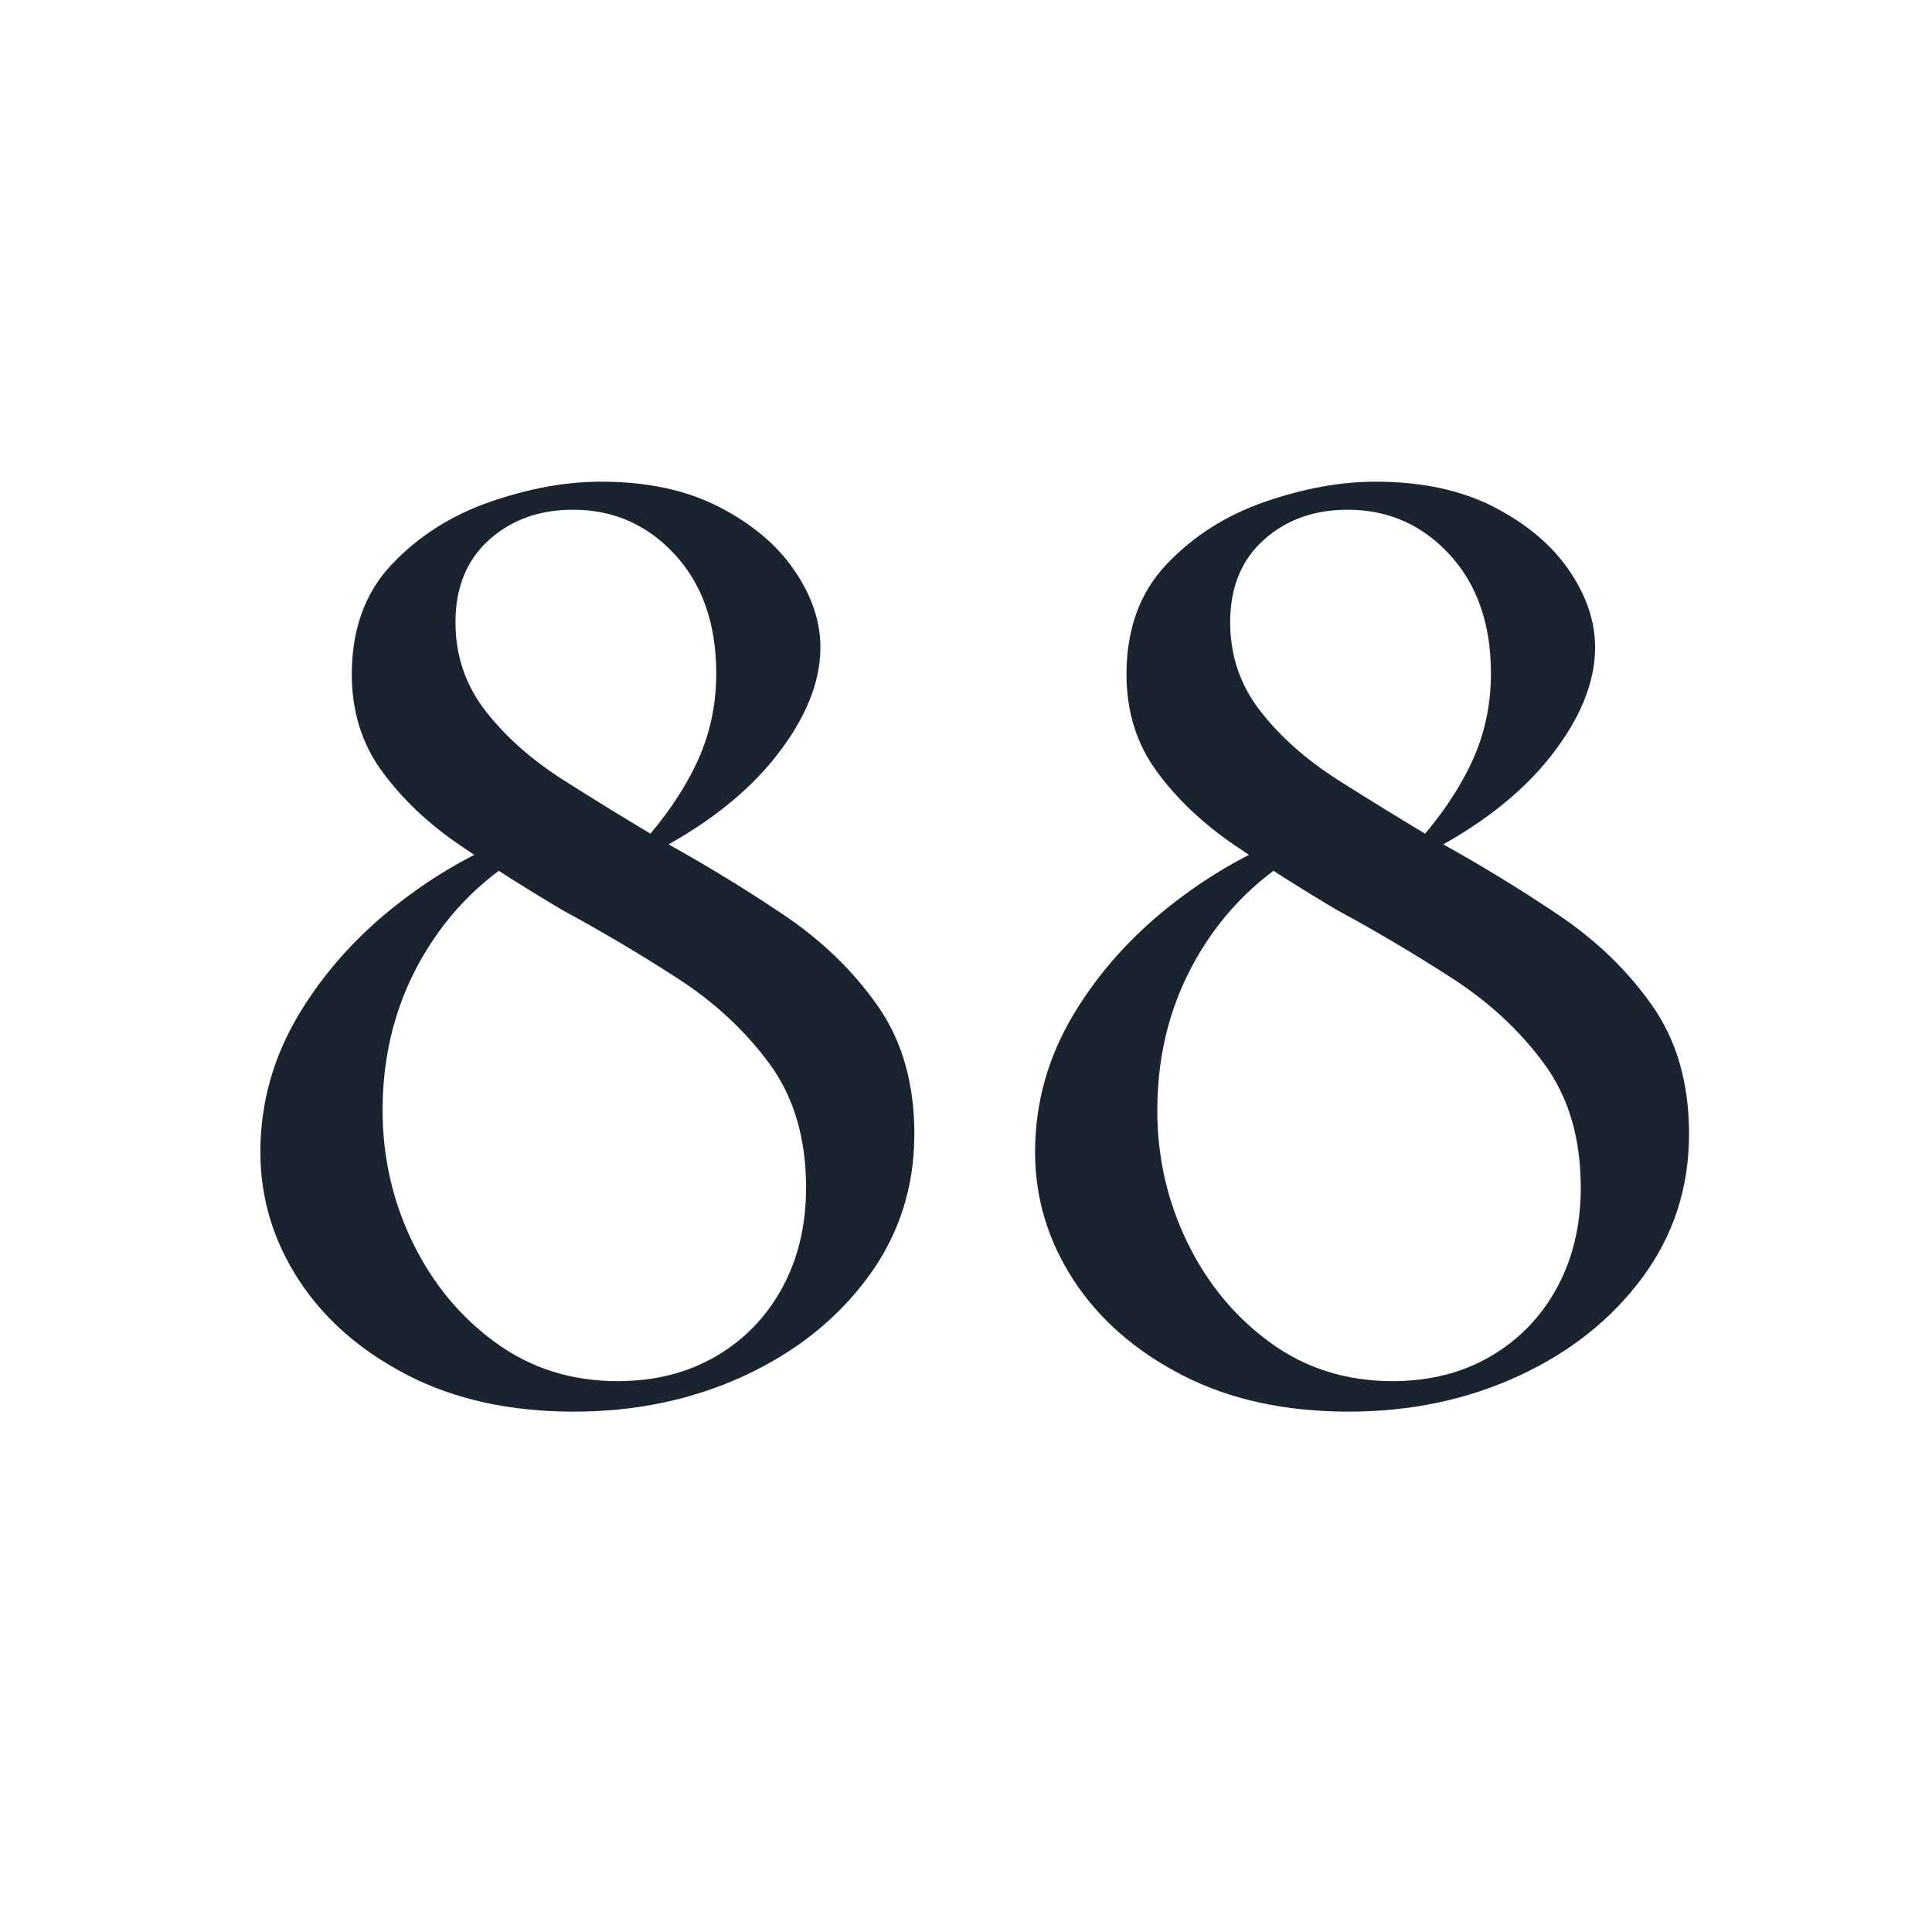
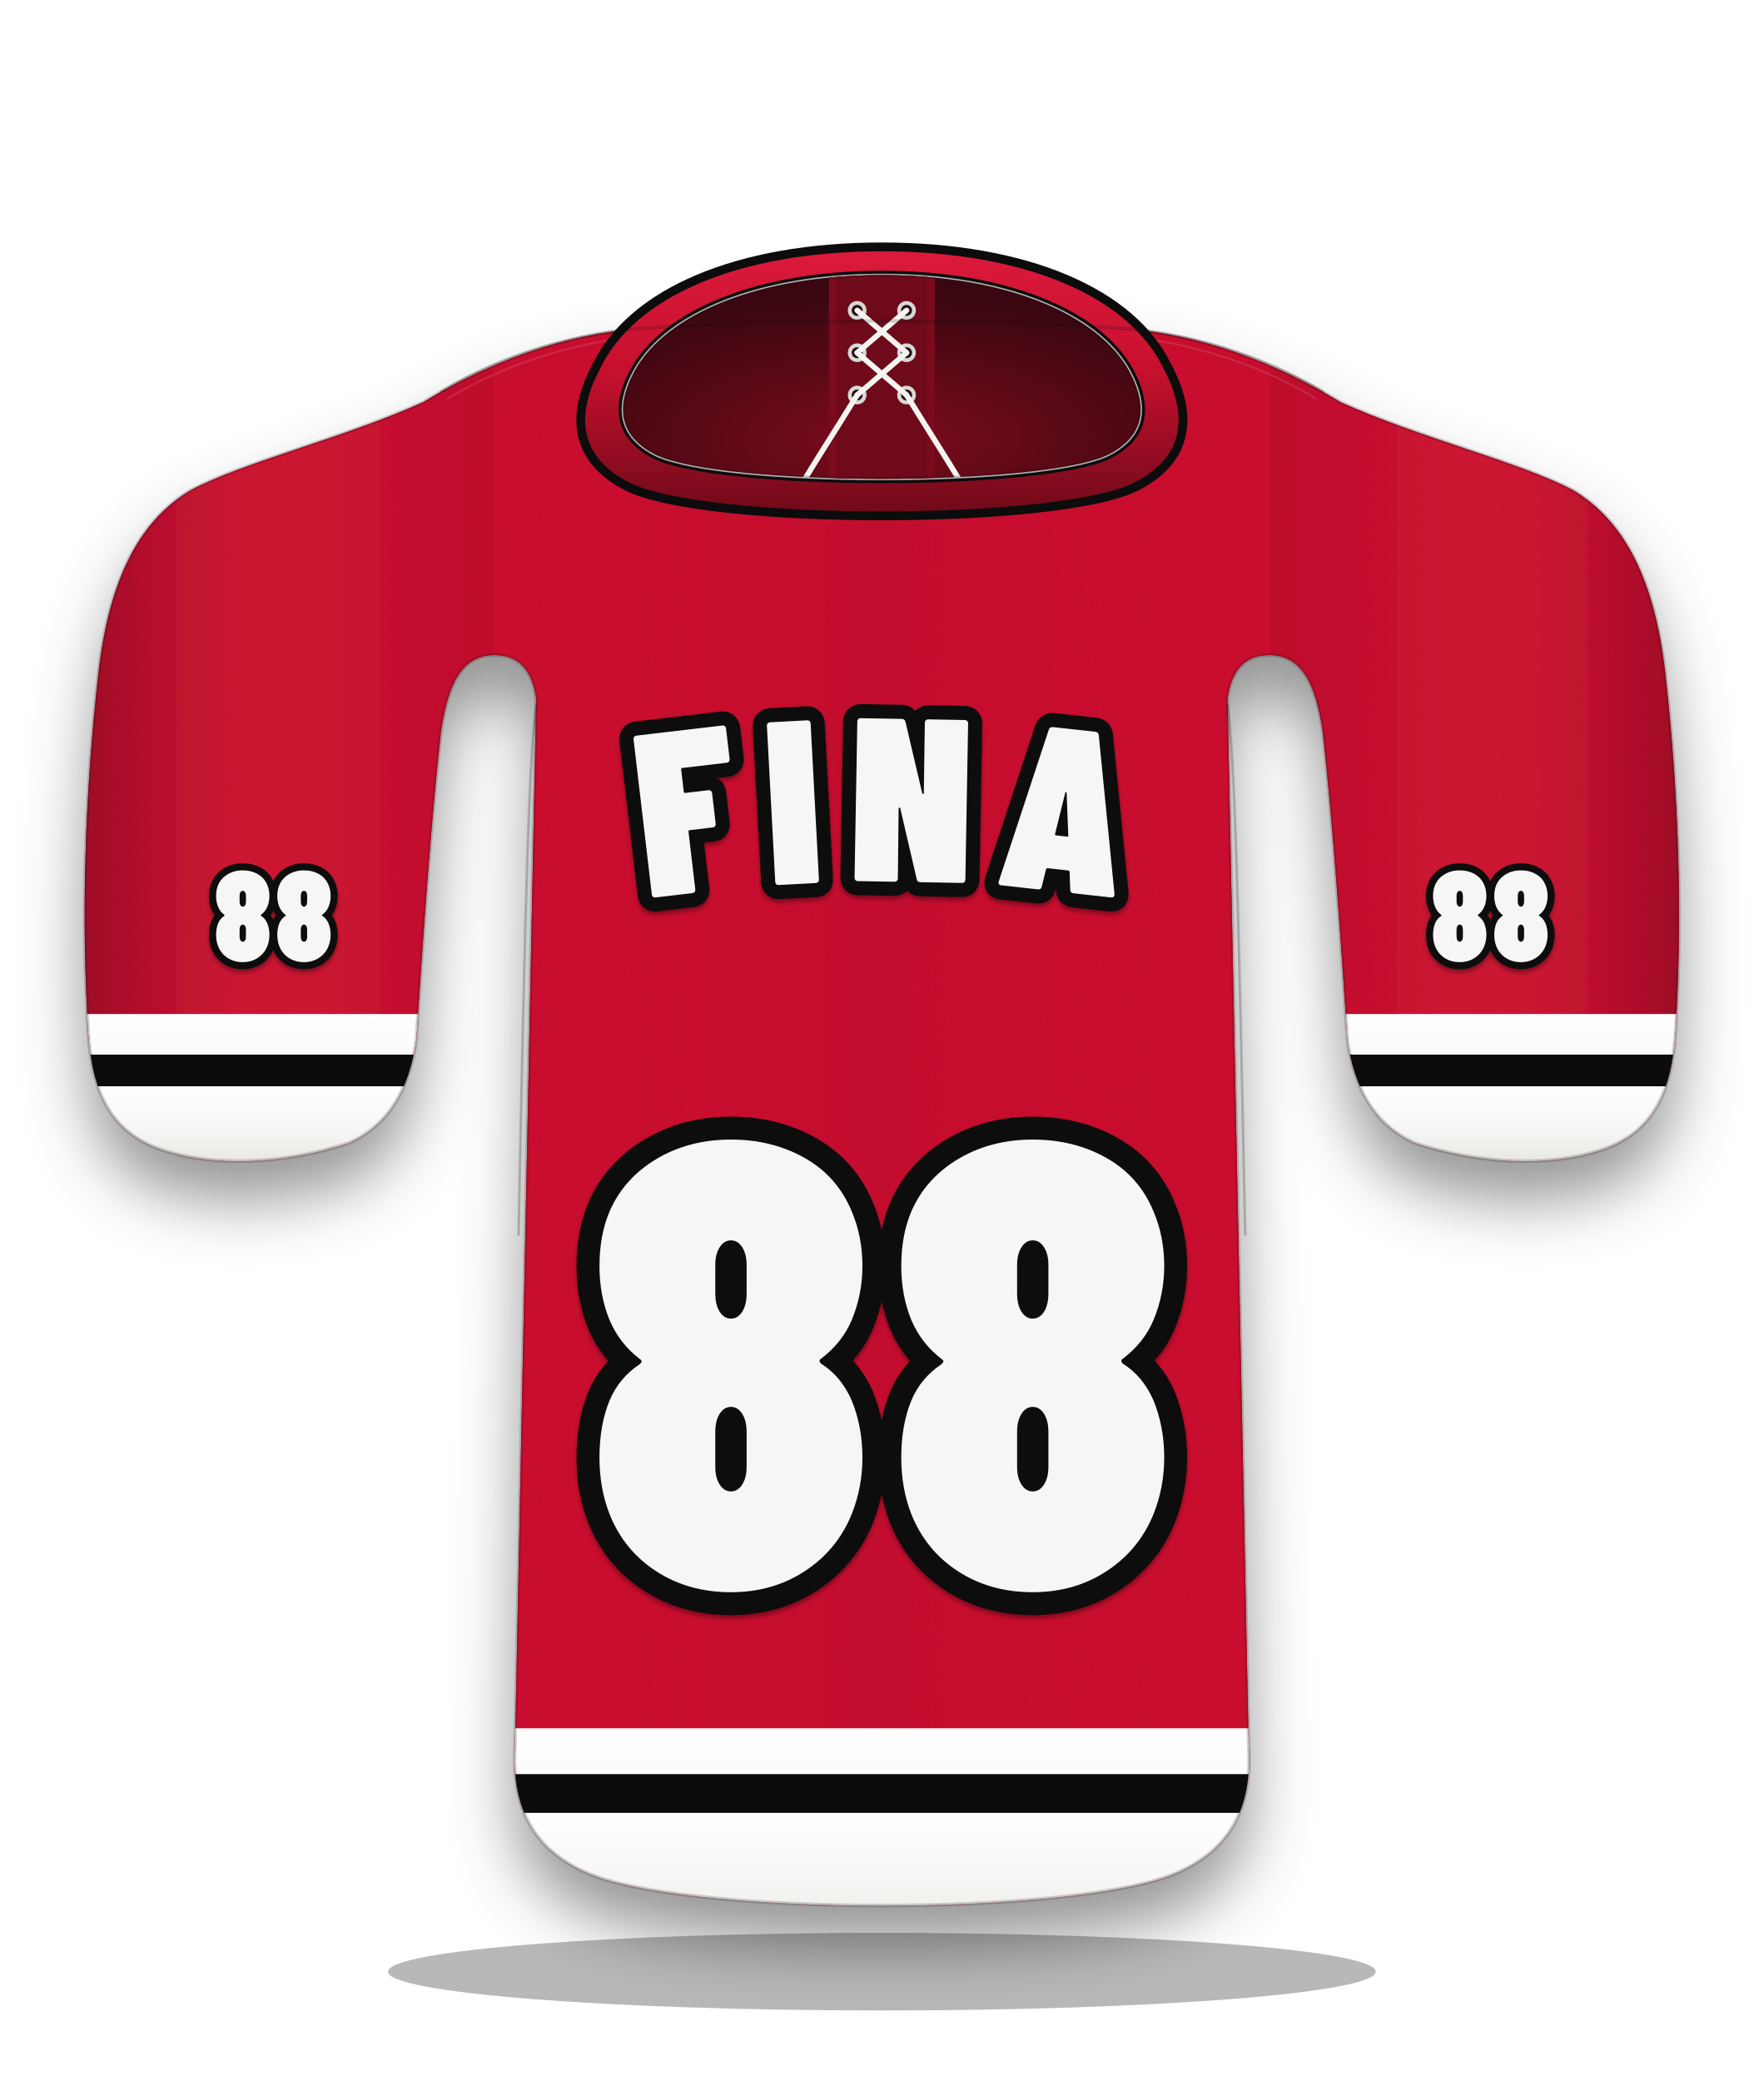
- <svg xmlns="http://www.w3.org/2000/svg" viewBox="0 0 1000 1000" role="img" aria-label="88">
-   <path fill="#1A2330" d="M331.367 437.592Q350.309 416.641 360.518 395.054Q370.727 373.468 370.727 348.54Q370.727 310.287 349.345 287.061Q327.964 263.834 296.599 263.834Q270.482 263.834 253.119 279.455Q235.755 295.076 235.755 322.095Q235.755 347.966 251.335 368.015Q266.915 388.064 291.966 403.972Q317.017 419.88 344.528 436.198Q376.303 453.787 405.803 473.652Q435.302 493.516 454.285 520.617Q473.268 547.718 473.268 586.873Q473.268 628.611 449.16 661.185Q425.052 693.76 384.995 712.21Q344.938 730.66 297.091 730.66Q247.604 730.66 211.011 711.8Q174.419 692.94 154.595 662.415Q134.772 631.891 134.772 596.344Q134.772 558.296 154.657 525.107Q174.542 491.917 207.383 466.682Q240.224 441.446 277.821 428.859L282.741 435.788Q243.217 455.181 220.626 492.02Q198.035 528.858 198.035 574.655Q198.035 611.104 213.595 643.084Q229.154 675.064 256.542 694.969Q283.93 714.875 319.682 714.875Q348.546 714.875 370.563 702.021Q392.58 689.168 404.9 666.536Q417.221 643.904 417.221 614.712Q417.221 576.5 398.422 550.793Q379.624 525.086 350.678 506.37Q321.732 487.653 290.777 470.884Q263.266 454.566 238.44 437.736Q213.615 420.905 197.85 399.421Q182.086 377.937 182.086 349.032Q182.086 314.018 202.77 292.145Q223.455 270.271 253.569 259.795Q283.684 249.32 311.113 249.32Q346.865 249.32 372.306 262.44Q397.746 275.56 411.194 295.24Q424.642 314.92 424.642 335.051Q424.642 362.275 401.6 391.528Q378.558 420.782 335.836 442.512Z M732.347 437.592Q751.289 416.641 761.498 395.054Q771.707 373.468 771.707 348.54Q771.707 310.287 750.325 287.061Q728.944 263.834 697.579 263.834Q671.462 263.834 654.099 279.455Q636.735 295.076 636.735 322.095Q636.735 347.966 652.315 368.015Q667.895 388.064 692.946 403.972Q717.997 419.88 745.508 436.198Q777.283 453.787 806.783 473.652Q836.282 493.516 855.265 520.617Q874.248 547.718 874.248 586.873Q874.248 628.611 850.14 661.185Q826.032 693.76 785.975 712.21Q745.918 730.66 698.071 730.66Q648.584 730.66 611.991 711.8Q575.399 692.94 555.575 662.415Q535.752 631.891 535.752 596.344Q535.752 558.296 555.637 525.107Q575.522 491.917 608.363 466.682Q641.204 441.446 678.801 428.859L683.721 435.788Q644.197 455.181 621.606 492.02Q599.015 528.858 599.015 574.655Q599.015 611.104 614.575 643.084Q630.134 675.064 657.522 694.969Q684.91 714.875 720.662 714.875Q749.526 714.875 771.543 702.021Q793.56 689.168 805.88 666.536Q818.201 643.904 818.201 614.712Q818.201 576.5 799.402 550.793Q780.604 525.086 751.658 506.37Q722.712 487.653 691.757 470.884Q664.246 454.566 639.42 437.736Q614.595 420.905 598.83 399.421Q583.066 377.937 583.066 349.032Q583.066 314.018 603.75 292.145Q624.435 270.271 654.549 259.795Q684.664 249.32 712.093 249.32Q747.845 249.32 773.286 262.44Q798.726 275.56 812.174 295.24Q825.622 314.92 825.622 335.051Q825.622 362.275 802.58 391.528Q779.538 420.782 736.816 442.512Z" />
+ <svg xmlns="http://www.w3.org/2000/svg" viewBox="0 0 1000 1180" role="img" aria-labelledby="title desc">
+   <defs>
+     <linearGradient id="bodyLit" x1="0" y1="0" x2="1" y2="0">
+       <stop offset="0%" stop-color="#6E0A19" stop-opacity=".35" />
+       <stop offset="18%" stop-color="#DC1A3C" stop-opacity=".18" />
+       <stop offset="36%" stop-color="#C8102E" stop-opacity="0" />
+       <stop offset="50%" stop-color="#9A0E24" stop-opacity=".12" />
+       <stop offset="64%" stop-color="#C8102E" stop-opacity="0" />
+       <stop offset="82%" stop-color="#DC1A3C" stop-opacity=".16" />
+       <stop offset="100%" stop-color="#6E0A19" stop-opacity=".35" />
+     </linearGradient>
+     <linearGradient id="sleeveFoldL" x1="0" y1="0" x2="1" y2="0">
+       <stop offset="0%" stop-color="#6E0A19" stop-opacity=".4" />
+       <stop offset="40%" stop-color="#DC1A3C" stop-opacity=".2" />
+       <stop offset="100%" stop-color="#9A0E24" stop-opacity=".25" />
+     </linearGradient>
+     <linearGradient id="sleeveFoldR" x1="1" y1="0" x2="0" y2="0">
+       <stop offset="0%" stop-color="#6E0A19" stop-opacity=".4" />
+       <stop offset="40%" stop-color="#DC1A3C" stop-opacity=".2" />
+       <stop offset="100%" stop-color="#9A0E24" stop-opacity=".25" />
+     </linearGradient>
+     <radialGradient id="neckShade" cx="50%" cy="80%" r="70%">
+       <stop offset="0%" stop-color="#7C0B1C" />
+       <stop offset="100%" stop-color="#3A0710" />
+     </radialGradient>
+     <linearGradient id="collarGrad" x1="0" y1="0" x2="0" y2="1">
+       <stop offset="0%" stop-color="#DC1A3C" />
+       <stop offset="45%" stop-color="#C8102E" />
+       <stop offset="100%" stop-color="#6E0A19" />
+     </linearGradient>
+     <linearGradient id="hemWhite" x1="0" y1="0" x2="0" y2="1">
+       <stop offset="0%" stop-color="#FFFFFF" />
+       <stop offset="50%" stop-color="#F6F6F4" />
+       <stop offset="100%" stop-color="#E2E2DE" />
+     </linearGradient>
+     <filter id="fabric" x="-5%" y="-5%" width="110%" height="110%">
+       <feTurbulence type="fractalNoise" baseFrequency="0.85" numOctaves="2" seed="8" result="n" />
+       <feColorMatrix in="n" type="saturate" values="0" result="g" />
+       <feComponentTransfer in="g" result="a">
+         <feFuncA type="table" tableValues="0 0.14" />
+       </feComponentTransfer>
+       <feBlend in="a" in2="SourceGraphic" mode="overlay" />
+     </filter>
+     <filter id="softShadow" x="-30%" y="-10%" width="160%" height="140%">
+       <feDropShadow dx="0" dy="22" stdDeviation="18" flood-color="#000" flood-opacity=".42" />
+     </filter>
+     <filter id="twill" x="-15%" y="-15%" width="130%" height="130%">
+       <feDropShadow dx="0" dy="2" stdDeviation="1.2" flood-color="#000" flood-opacity=".35" />
+     </filter>
+     <clipPath id="jersey">
+       <path d="     M 368 186     C 330 188  286 200  240 228     C 196 248  138 262  108 278     C 78 296  62 330  56 380     C 48 450  46 520  50 585     C 52 618  62 642  92 652     C 122 662  162 660  198 648     C 220 638  232 618  236 590     C 240 530  244 470  250 415     C 254 388  262 368  286 372     C 296 374  302 382  304 396     L 292 990     C 290 1022  300 1050  338 1064     C 400 1086  600 1086  662 1064     C 700 1050  710 1022  708 990     L 696 396     C 698 382  704 374  714 372     C 738 368  746 388  750 415     C 756 470  760 530  764 590     C 768 618  780 638  802 648     C 838 660  878 662  908 652     C 938 642  948 618  950 585     C 954 520  952 450  944 380     C 938 330  922 296  892 278     C 862 262  804 248  760 228     C 714 200  670 188  632 186     C 600 184  560 182  500 182     C 440 182  400 184  368 186     Z     M 500 156     C 430 156  378 178  360 210     C 348 232  352 248  372 258     C 410 276  590 276  628 258     C 648 248  652 232  640 210     C 622 178  570 156  500 156     Z     " fill-rule="evenodd" />
+     </clipPath>
+     <clipPath id="torso">
+       <path d="     M 304 396     L 292 990     C 290 1022  300 1050  338 1064     C 400 1086  600 1086  662 1064     C 700 1050  710 1022  708 990     L 696 396     C 698 382  690 372  670 368     C 620 360  380 360  330 368     C 310 372  302 382  304 396     Z     " />
+     </clipPath>
+     <clipPath id="sleeveL">
+       <path d="     M 240 228     C 196 248  138 262  108 278     C 78 296  62 330  56 380     C 48 450  46 520  50 585     C 52 618  62 642  92 652     C 122 662  162 660  198 648     C 220 638  232 618  236 590     C 240 530  244 470  250 415     C 254 388  262 368  286 372     C 270 350  258 300  240 228     Z     " />
+     </clipPath>
+     <clipPath id="sleeveR">
+       <path d="     M 760 228     C 804 248  862 262  892 278     C 922 296  938 330  944 380     C 952 450  954 520  950 585     C 948 618  938 642  908 652     C 878 662  838 660  802 648     C 780 638  768 618  764 590     C 760 530  756 470  750 415     C 746 388  738 368  714 372     C 730 350  742 300  760 228     Z     " />
+     </clipPath>
+     <clipPath id="neck">
+       <path d="     M 500 156     C 430 156  378 178  360 210     C 348 232  352 248  372 258     C 410 276  590 276  628 258     C 648 248  652 232  640 210     C 622 178  570 156  500 156     Z     " />
+     </clipPath>
+   </defs>
+   <ellipse cx="500" cy="1118" rx="280" ry="22" fill="#000" opacity=".28" />
+   <g filter="url(#softShadow)">
+     <path d="     M 368 186     C 330 188  286 200  240 228     C 196 248  138 262  108 278     C 78 296  62 330  56 380     C 48 450  46 520  50 585     C 52 618  62 642  92 652     C 122 662  162 660  198 648     C 220 638  232 618  236 590     C 240 530  244 470  250 415     C 254 388  262 368  286 372     C 296 374  302 382  304 396     L 292 990     C 290 1022  300 1050  338 1064     C 400 1086  600 1086  662 1064     C 700 1050  710 1022  708 990     L 696 396     C 698 382  704 374  714 372     C 738 368  746 388  750 415     C 756 470  760 530  764 590     C 768 618  780 638  802 648     C 838 660  878 662  908 652     C 938 642  948 618  950 585     C 954 520  952 450  944 380     C 938 330  922 296  892 278     C 862 262  804 248  760 228     C 714 200  670 188  632 186     C 600 184  560 182  500 182     C 440 182  400 184  368 186     Z     M 500 156     C 430 156  378 178  360 210     C 348 232  352 248  372 258     C 410 276  590 276  628 258     C 648 248  652 232  640 210     C 622 178  570 156  500 156     Z     " fill="#C8102E" fill-rule="evenodd" />
+   </g>
+   <g clip-path="url(#jersey)" filter="url(#fabric)">
+     <rect x="0" y="0" width="1000" height="1180" fill="#C8102E" />
+     <rect x="0" y="0" width="1000" height="1180" fill="url(#bodyLit)" />
+     <rect x="40" y="180" width="240" height="500" fill="url(#sleeveFoldL)" />
+     <rect x="720" y="180" width="240" height="500" fill="url(#sleeveFoldR)" />
+   </g>
+   <g clip-path="url(#torso)">
+     <rect x="200" y="980" width="600" height="120" fill="url(#hemWhite)" />
+     <rect x="200" y="1006" width="600" height="22" fill="#0C0C0C" />
+     <rect x="200" y="1028" width="600" height="80" fill="url(#hemWhite)" />
+   </g>
+   <g clip-path="url(#sleeveL)">
+     <rect x="0" y="575" width="320" height="90" fill="url(#hemWhite)" />
+     <rect x="0" y="598" width="320" height="18" fill="#0C0C0C" />
+     <rect x="0" y="616" width="320" height="50" fill="url(#hemWhite)" />
+   </g>
+   <g clip-path="url(#sleeveR)">
+     <rect x="680" y="575" width="320" height="90" fill="url(#hemWhite)" />
+     <rect x="680" y="598" width="320" height="18" fill="#0C0C0C" />
+     <rect x="680" y="616" width="320" height="50" fill="url(#hemWhite)" />
+   </g>
+   <g fill="none" stroke="#0C0C0C" stroke-opacity=".22" stroke-width="1.4" stroke-linecap="round">
+     <path d="M 368 186 C 330 188 286 200 250 222" />
+     <path d="M 632 186 C 670 188 714 200 750 222" />
+     <path d="M 304 400 C 300 430 298 500 294 700" />
+     <path d="M 696 400 C 700 430 702 500 706 700" />
+   </g>
+   <g fill="none" stroke="#F6F6F4" stroke-opacity=".12" stroke-width="1" stroke-linecap="round">
+     <path d="M 372 190 C 334 192 290 204 254 226" />
+     <path d="M 628 190 C 666 192 710 204 746 226" />
+   </g>
+   <g filter="url(#twill)" stroke-linejoin="round" stroke-linecap="round">
+     <path d="M411.947 432.51 386.908 435.459Q386.122 435.552 386.214 436.338L387.697 448.923Q387.79 449.71 388.576 449.617L401.554 448.088Q402.472 447.98 403.058 448.443Q403.644 448.906 403.752 449.823L405.776 466.996Q405.884 467.914 405.421 468.5Q404.958 469.086 404.041 469.194L391.062 470.723Q390.276 470.816 390.369 471.603L394.214 504.245Q394.322 505.163 393.859 505.749Q393.397 506.335 392.479 506.443L371.766 508.883Q370.849 508.991 370.263 508.528Q369.676 508.066 369.568 507.148L359.222 419.315Q359.113 418.398 359.576 417.812Q360.039 417.225 360.956 417.117L409.461 411.404Q410.379 411.295 410.965 411.758Q411.551 412.221 411.659 413.138L413.682 430.312Q413.79 431.229 413.327 431.815Q412.865 432.401 411.947 432.51Z M439.545 499.963 434.832 411.648Q434.783 410.726 435.282 410.17Q435.781 409.615 436.704 409.566L457.53 408.454Q458.453 408.405 459.008 408.904Q459.564 409.403 459.613 410.326L464.326 498.64Q464.375 499.563 463.876 500.118Q463.377 500.674 462.454 500.723L441.628 501.834Q440.705 501.884 440.149 501.385Q439.594 500.885 439.545 499.963Z M526.381 407.911 546.97 408.275Q547.893 408.292 548.412 408.829Q548.931 409.366 548.914 410.29L547.351 498.716Q547.335 499.64 546.798 500.159Q546.26 500.677 545.337 500.661L521.844 500.246Q520.129 500.215 519.763 498.492L510.439 458.325Q510.314 457.927 509.918 457.92Q509.522 457.913 509.513 458.441L509.077 498.04Q509.061 498.963 508.524 499.482Q507.986 500.001 507.063 499.984L486.474 499.62Q485.55 499.604 485.031 499.067Q484.513 498.53 484.529 497.606L486.092 409.179Q486.108 408.256 486.646 407.737Q487.183 407.218 488.107 407.235L511.335 407.645Q513.051 407.676 513.416 409.398L522.87 449.7Q522.992 450.23 523.388 450.237Q523.784 450.244 523.794 449.716L524.366 409.856Q524.382 408.932 524.92 408.414Q525.457 407.895 526.381 407.911Z M606.81 504.465 606.453 494.465Q606.482 494.203 606.249 493.912Q606.016 493.62 605.622 493.577L594.076 492.301Q593.683 492.258 593.391 492.491Q593.1 492.725 593.071 492.987L590.672 502.683Q590.338 504.505 588.37 504.287L567.771 502.012Q565.672 501.781 566.297 499.725L594.651 413.746Q595.233 412.084 597.07 412.287L620.949 414.924Q622.786 415.127 622.991 416.876L631.898 506.97L631.841 507.495Q631.667 509.069 629.83 508.867L608.706 506.534Q606.738 506.316 606.81 504.465ZM598.787 473.698 604.953 474.379Q605.872 474.481 605.696 473.664L604.762 449.657Q604.689 449.118 604.427 449.089Q604.164 449.06 603.975 449.57L598.218 472.839Q598.131 473.626 598.787 473.698Z" fill="#F6F6F4" stroke="#0C0C0C" stroke-width="16" paint-order="stroke fill" />
+     <path d="M465.565 773.265Q476.925 780.365 482.96 794.21Q488.995 809.12 488.995 826.515Q488.995 843.2 482.96 858.465Q474.795 878.7 456.513 890.77Q438.23 902.84 414.445 902.84Q390.305 902.84 372.023 890.947Q353.74 879.055 345.575 858.465Q339.895 843.91 339.895 826.515Q339.895 808.055 345.575 794.21Q350.9 781.43 362.615 773.62Q364.745 771.845 362.97 770.78Q351.255 761.905 345.575 748.415Q339.895 734.57 339.895 717.885Q339.895 700.49 345.575 687.0Q353.74 668.185 372.2 657.18Q390.66 646.175 414.445 646.175Q437.875 646.175 456.335 656.648Q474.795 667.12 482.96 687.0Q488.995 701.2 488.995 717.885Q488.995 733.86 482.96 748.415Q477.635 761.195 465.565 770.425Q463.79 771.49 465.565 773.265ZM414.445 747.705Q418.35 747.705 420.835 743.8Q423.32 739.895 423.32 733.505V717.175Q423.32 711.14 420.835 707.235Q418.35 703.33 414.445 703.33Q410.54 703.33 408.055 707.235Q405.57 711.14 405.57 717.175V733.505Q405.57 739.895 408.055 743.8Q410.54 747.705 414.445 747.705ZM414.445 797.76Q410.54 797.76 408.055 801.665Q405.57 805.57 405.57 811.96V831.84Q405.57 837.875 408.055 841.78Q410.54 845.685 414.445 845.685Q418.35 845.685 420.835 841.78Q423.32 837.875 423.32 831.84V811.96Q423.32 805.57 420.835 801.665Q418.35 797.76 414.445 797.76Z M636.675 773.265Q648.035 780.365 654.07 794.21Q660.105 809.12 660.105 826.515Q660.105 843.2 654.07 858.465Q645.905 878.7 627.622 890.77Q609.34 902.84 585.555 902.84Q561.415 902.84 543.133 890.947Q524.85 879.055 516.685 858.465Q511.005 843.91 511.005 826.515Q511.005 808.055 516.685 794.21Q522.01 781.43 533.725 773.62Q535.855 771.845 534.08 770.78Q522.365 761.905 516.685 748.415Q511.005 734.57 511.005 717.885Q511.005 700.49 516.685 687.0Q524.85 668.185 543.31 657.18Q561.77 646.175 585.555 646.175Q608.985 646.175 627.445 656.648Q645.905 667.12 654.07 687.0Q660.105 701.2 660.105 717.885Q660.105 733.86 654.07 748.415Q648.745 761.195 636.675 770.425Q634.9 771.49 636.675 773.265ZM585.555 747.705Q589.46 747.705 591.945 743.8Q594.43 739.895 594.43 733.505V717.175Q594.43 711.14 591.945 707.235Q589.46 703.33 585.555 703.33Q581.65 703.33 579.165 707.235Q576.68 711.14 576.68 717.175V733.505Q576.68 739.895 579.165 743.8Q581.65 747.705 585.555 747.705ZM585.555 797.76Q581.65 797.76 579.165 801.665Q576.68 805.57 576.68 811.96V831.84Q576.68 837.875 579.165 841.78Q581.65 845.685 585.555 845.685Q589.46 845.685 591.945 841.78Q594.43 837.875 594.43 831.84V811.96Q594.43 805.57 591.945 801.665Q589.46 797.76 585.555 797.76Z" fill="#F6F6F4" stroke="#0C0C0C" stroke-width="26" paint-order="stroke fill" />
+   </g>
+   <g filter="url(#twill)" stroke-linejoin="round" stroke-linecap="round">
+     <path d="M148.016 519.296Q150.32 520.736 151.544 523.544Q152.768 526.568 152.768 530.096Q152.768 533.48 151.544 536.576Q149.888 540.68 146.18 543.128Q142.472 545.576 137.648 545.576Q132.752 545.576 129.044 543.164Q125.336 540.752 123.68 536.576Q122.528 533.624 122.528 530.096Q122.528 526.352 123.68 523.544Q124.76 520.952 127.136 519.368Q127.568 519.008 127.208 518.792Q124.832 516.992 123.68 514.256Q122.528 511.448 122.528 508.064Q122.528 504.536 123.68 501.8Q125.336 497.984 129.08 495.752Q132.824 493.52 137.648 493.52Q142.4 493.52 146.144 495.644Q149.888 497.768 151.544 501.8Q152.768 504.68 152.768 508.064Q152.768 511.304 151.544 514.256Q150.464 516.848 148.016 518.72Q147.656 518.936 148.016 519.296ZM137.648 514.112Q138.44 514.112 138.944 513.32Q139.448 512.528 139.448 511.232V507.92Q139.448 506.696 138.944 505.904Q138.44 505.112 137.648 505.112Q136.856 505.112 136.352 505.904Q135.848 506.696 135.848 507.92V511.232Q135.848 512.528 136.352 513.32Q136.856 514.112 137.648 514.112ZM137.648 524.264Q136.856 524.264 136.352 525.056Q135.848 525.848 135.848 527.144V531.176Q135.848 532.4 136.352 533.192Q136.856 533.984 137.648 533.984Q138.44 533.984 138.944 533.192Q139.448 532.4 139.448 531.176V527.144Q139.448 525.848 138.944 525.056Q138.44 524.264 137.648 524.264Z M182.72 519.296Q185.024 520.736 186.248 523.544Q187.472 526.568 187.472 530.096Q187.472 533.48 186.248 536.576Q184.592 540.68 180.884 543.128Q177.176 545.576 172.352 545.576Q167.456 545.576 163.748 543.164Q160.04 540.752 158.384 536.576Q157.232 533.624 157.232 530.096Q157.232 526.352 158.384 523.544Q159.464 520.952 161.84 519.368Q162.272 519.008 161.912 518.792Q159.536 516.992 158.384 514.256Q157.232 511.448 157.232 508.064Q157.232 504.536 158.384 501.8Q160.04 497.984 163.784 495.752Q167.528 493.52 172.352 493.52Q177.104 493.52 180.848 495.644Q184.592 497.768 186.248 501.8Q187.472 504.68 187.472 508.064Q187.472 511.304 186.248 514.256Q185.168 516.848 182.72 518.72Q182.36 518.936 182.72 519.296ZM172.352 514.112Q173.144 514.112 173.648 513.32Q174.152 512.528 174.152 511.232V507.92Q174.152 506.696 173.648 505.904Q173.144 505.112 172.352 505.112Q171.56 505.112 171.056 505.904Q170.552 506.696 170.552 507.92V511.232Q170.552 512.528 171.056 513.32Q171.56 514.112 172.352 514.112ZM172.352 524.264Q171.56 524.264 171.056 525.056Q170.552 525.848 170.552 527.144V531.176Q170.552 532.4 171.056 533.192Q171.56 533.984 172.352 533.984Q173.144 533.984 173.648 533.192Q174.152 532.4 174.152 531.176V527.144Q174.152 525.848 173.648 525.056Q173.144 524.264 172.352 524.264Z" fill="#F6F6F4" stroke="#0C0C0C" stroke-width="8" paint-order="stroke fill" />
+     <path d="M838.016 519.296Q840.32 520.736 841.544 523.544Q842.768 526.568 842.768 530.096Q842.768 533.48 841.544 536.576Q839.888 540.68 836.18 543.128Q832.472 545.576 827.648 545.576Q822.752 545.576 819.044 543.164Q815.336 540.752 813.68 536.576Q812.528 533.624 812.528 530.096Q812.528 526.352 813.68 523.544Q814.76 520.952 817.136 519.368Q817.568 519.008 817.208 518.792Q814.832 516.992 813.68 514.256Q812.528 511.448 812.528 508.064Q812.528 504.536 813.68 501.8Q815.336 497.984 819.08 495.752Q822.824 493.52 827.648 493.52Q832.4 493.52 836.144 495.644Q839.888 497.768 841.544 501.8Q842.768 504.68 842.768 508.064Q842.768 511.304 841.544 514.256Q840.464 516.848 838.016 518.72Q837.656 518.936 838.016 519.296ZM827.648 514.112Q828.44 514.112 828.944 513.32Q829.448 512.528 829.448 511.232V507.92Q829.448 506.696 828.944 505.904Q828.44 505.112 827.648 505.112Q826.856 505.112 826.352 505.904Q825.848 506.696 825.848 507.92V511.232Q825.848 512.528 826.352 513.32Q826.856 514.112 827.648 514.112ZM827.648 524.264Q826.856 524.264 826.352 525.056Q825.848 525.848 825.848 527.144V531.176Q825.848 532.4 826.352 533.192Q826.856 533.984 827.648 533.984Q828.44 533.984 828.944 533.192Q829.448 532.4 829.448 531.176V527.144Q829.448 525.848 828.944 525.056Q828.44 524.264 827.648 524.264Z M872.72 519.296Q875.024 520.736 876.248 523.544Q877.472 526.568 877.472 530.096Q877.472 533.48 876.248 536.576Q874.592 540.68 870.884 543.128Q867.176 545.576 862.352 545.576Q857.456 545.576 853.748 543.164Q850.04 540.752 848.384 536.576Q847.232 533.624 847.232 530.096Q847.232 526.352 848.384 523.544Q849.464 520.952 851.84 519.368Q852.272 519.008 851.912 518.792Q849.536 516.992 848.384 514.256Q847.232 511.448 847.232 508.064Q847.232 504.536 848.384 501.8Q850.04 497.984 853.784 495.752Q857.528 493.52 862.352 493.52Q867.104 493.52 870.848 495.644Q874.592 497.768 876.248 501.8Q877.472 504.68 877.472 508.064Q877.472 511.304 876.248 514.256Q875.168 516.848 872.72 518.72Q872.36 518.936 872.72 519.296ZM862.352 514.112Q863.144 514.112 863.648 513.32Q864.152 512.528 864.152 511.232V507.92Q864.152 506.696 863.648 505.904Q863.144 505.112 862.352 505.112Q861.56 505.112 861.056 505.904Q860.552 506.696 860.552 507.92V511.232Q860.552 512.528 861.056 513.32Q861.56 514.112 862.352 514.112ZM862.352 524.264Q861.56 524.264 861.056 525.056Q860.552 525.848 860.552 527.144V531.176Q860.552 532.4 861.056 533.192Q861.56 533.984 862.352 533.984Q863.144 533.984 863.648 533.192Q864.152 532.4 864.152 531.176V527.144Q864.152 525.848 863.648 525.056Q863.144 524.264 862.352 524.264Z" fill="#F6F6F4" stroke="#0C0C0C" stroke-width="8" paint-order="stroke fill" />
+   </g>
+   <path d="     M 500 140     C 418 140  358 166  338 208     C 322 238  328 262  356 276     C 400 298  600 298  644 276     C 672 262  678 238  662 208     C 642 166  582 140  500 140     Z           M 500 156     C 430 156  378 178  360 210     C 348 232  352 248  372 258     C 410 276  590 276  628 258     C 648 248  652 232  640 210     C 622 178  570 156  500 156     Z     " fill="url(#collarGrad)" fill-rule="evenodd" />
+   <path d="     M 500 140     C 418 140  358 166  338 208     C 322 238  328 262  356 276     C 400 298  600 298  644 276     C 672 262  678 238  662 208     C 642 166  582 140  500 140     Z           M 500 156     C 430 156  378 178  360 210     C 348 232  352 248  372 258     C 410 276  590 276  628 258     C 648 248  652 232  640 210     C 622 178  570 156  500 156     Z     " fill="none" fill-rule="evenodd" stroke="#0C0C0C" stroke-width="5" />
+   <path d="     M 500 156     C 430 156  378 178  360 210     C 348 232  352 248  372 258     C 410 276  590 276  628 258     C 648 248  652 232  640 210     C 622 178  570 156  500 156     Z     " fill="none" stroke="#0C0C0C" stroke-width="3" />
+   <path d="     M 500 156     C 430 156  378 178  360 210     C 348 232  352 248  372 258     C 410 276  590 276  628 258     C 648 248  652 232  640 210     C 622 178  570 156  500 156     Z     " fill="none" stroke="#F6F6F4" stroke-width="1.6" opacity=".85" />
+   <g clip-path="url(#neck)">
+     <path d="     M 500 156     C 430 156  378 178  360 210     C 348 232  352 248  372 258     C 410 276  590 276  628 258     C 648 248  652 232  640 210     C 622 178  570 156  500 156     Z     " fill="url(#neckShade)" />
+     <rect x="470" y="150" width="60" height="130" rx="6" fill="#7C0B1C" />
+     <rect x="474" y="154" width="52" height="122" rx="5" fill="#6E0A19" />
+     <g fill="none" stroke="#D8D8D4" stroke-width="2.2">
+       <circle cx="486" cy="176" r="4.2" fill="#2A0A10" />
+       <circle cx="514" cy="176" r="4.2" fill="#2A0A10" />
+       <circle cx="486" cy="200" r="4.2" fill="#2A0A10" />
+       <circle cx="514" cy="200" r="4.2" fill="#2A0A10" />
+       <circle cx="486" cy="224" r="4.2" fill="#2A0A10" />
+       <circle cx="514" cy="224" r="4.2" fill="#2A0A10" />
+     </g>
+     <g fill="none" stroke="#F4F4F0" stroke-width="3.1" stroke-linecap="round">
+       <path d="M 486 176 L 514 200" />
+       <path d="M 514 176 L 486 200" />
+       <path d="M 486 200 L 514 224" />
+       <path d="M 514 200 L 486 224" />
+       <path d="M 486 224 C 470 250  458 268  448 286" />
+       <path d="M 514 224 C 530 250  542 268  552 286" />
+     </g>
+     <g fill="#CFCBC4" stroke="#3A3A38" stroke-width=".6">
+       <rect x="442" y="284" width="12" height="5" rx="1.5" />
+       <rect x="546" y="284" width="12" height="5" rx="1.5" />
+     </g>
+   </g>
+   <path d="     M 368 186     C 330 188  286 200  240 228     C 196 248  138 262  108 278     C 78 296  62 330  56 380     C 48 450  46 520  50 585     C 52 618  62 642  92 652     C 122 662  162 660  198 648     C 220 638  232 618  236 590     C 240 530  244 470  250 415     C 254 388  262 368  286 372     C 296 374  302 382  304 396     L 292 990     C 290 1022  300 1050  338 1064     C 400 1086  600 1086  662 1064     C 700 1050  710 1022  708 990     L 696 396     C 698 382  704 374  714 372     C 738 368  746 388  750 415     C 756 470  760 530  764 590     C 768 618  780 638  802 648     C 838 660  878 662  908 652     C 938 642  948 618  950 585     C 954 520  952 450  944 380     C 938 330  922 296  892 278     C 862 262  804 248  760 228     C 714 200  670 188  632 186     C 600 184  560 182  500 182     C 440 182  400 184  368 186     Z     M 500 156     C 430 156  378 178  360 210     C 348 232  352 248  372 258     C 410 276  590 276  628 258     C 648 248  652 232  640 210     C 622 178  570 156  500 156     Z     " fill="none" fill-rule="evenodd" stroke="#0C0C0C" stroke-opacity=".18" stroke-width="2" />
</svg>
